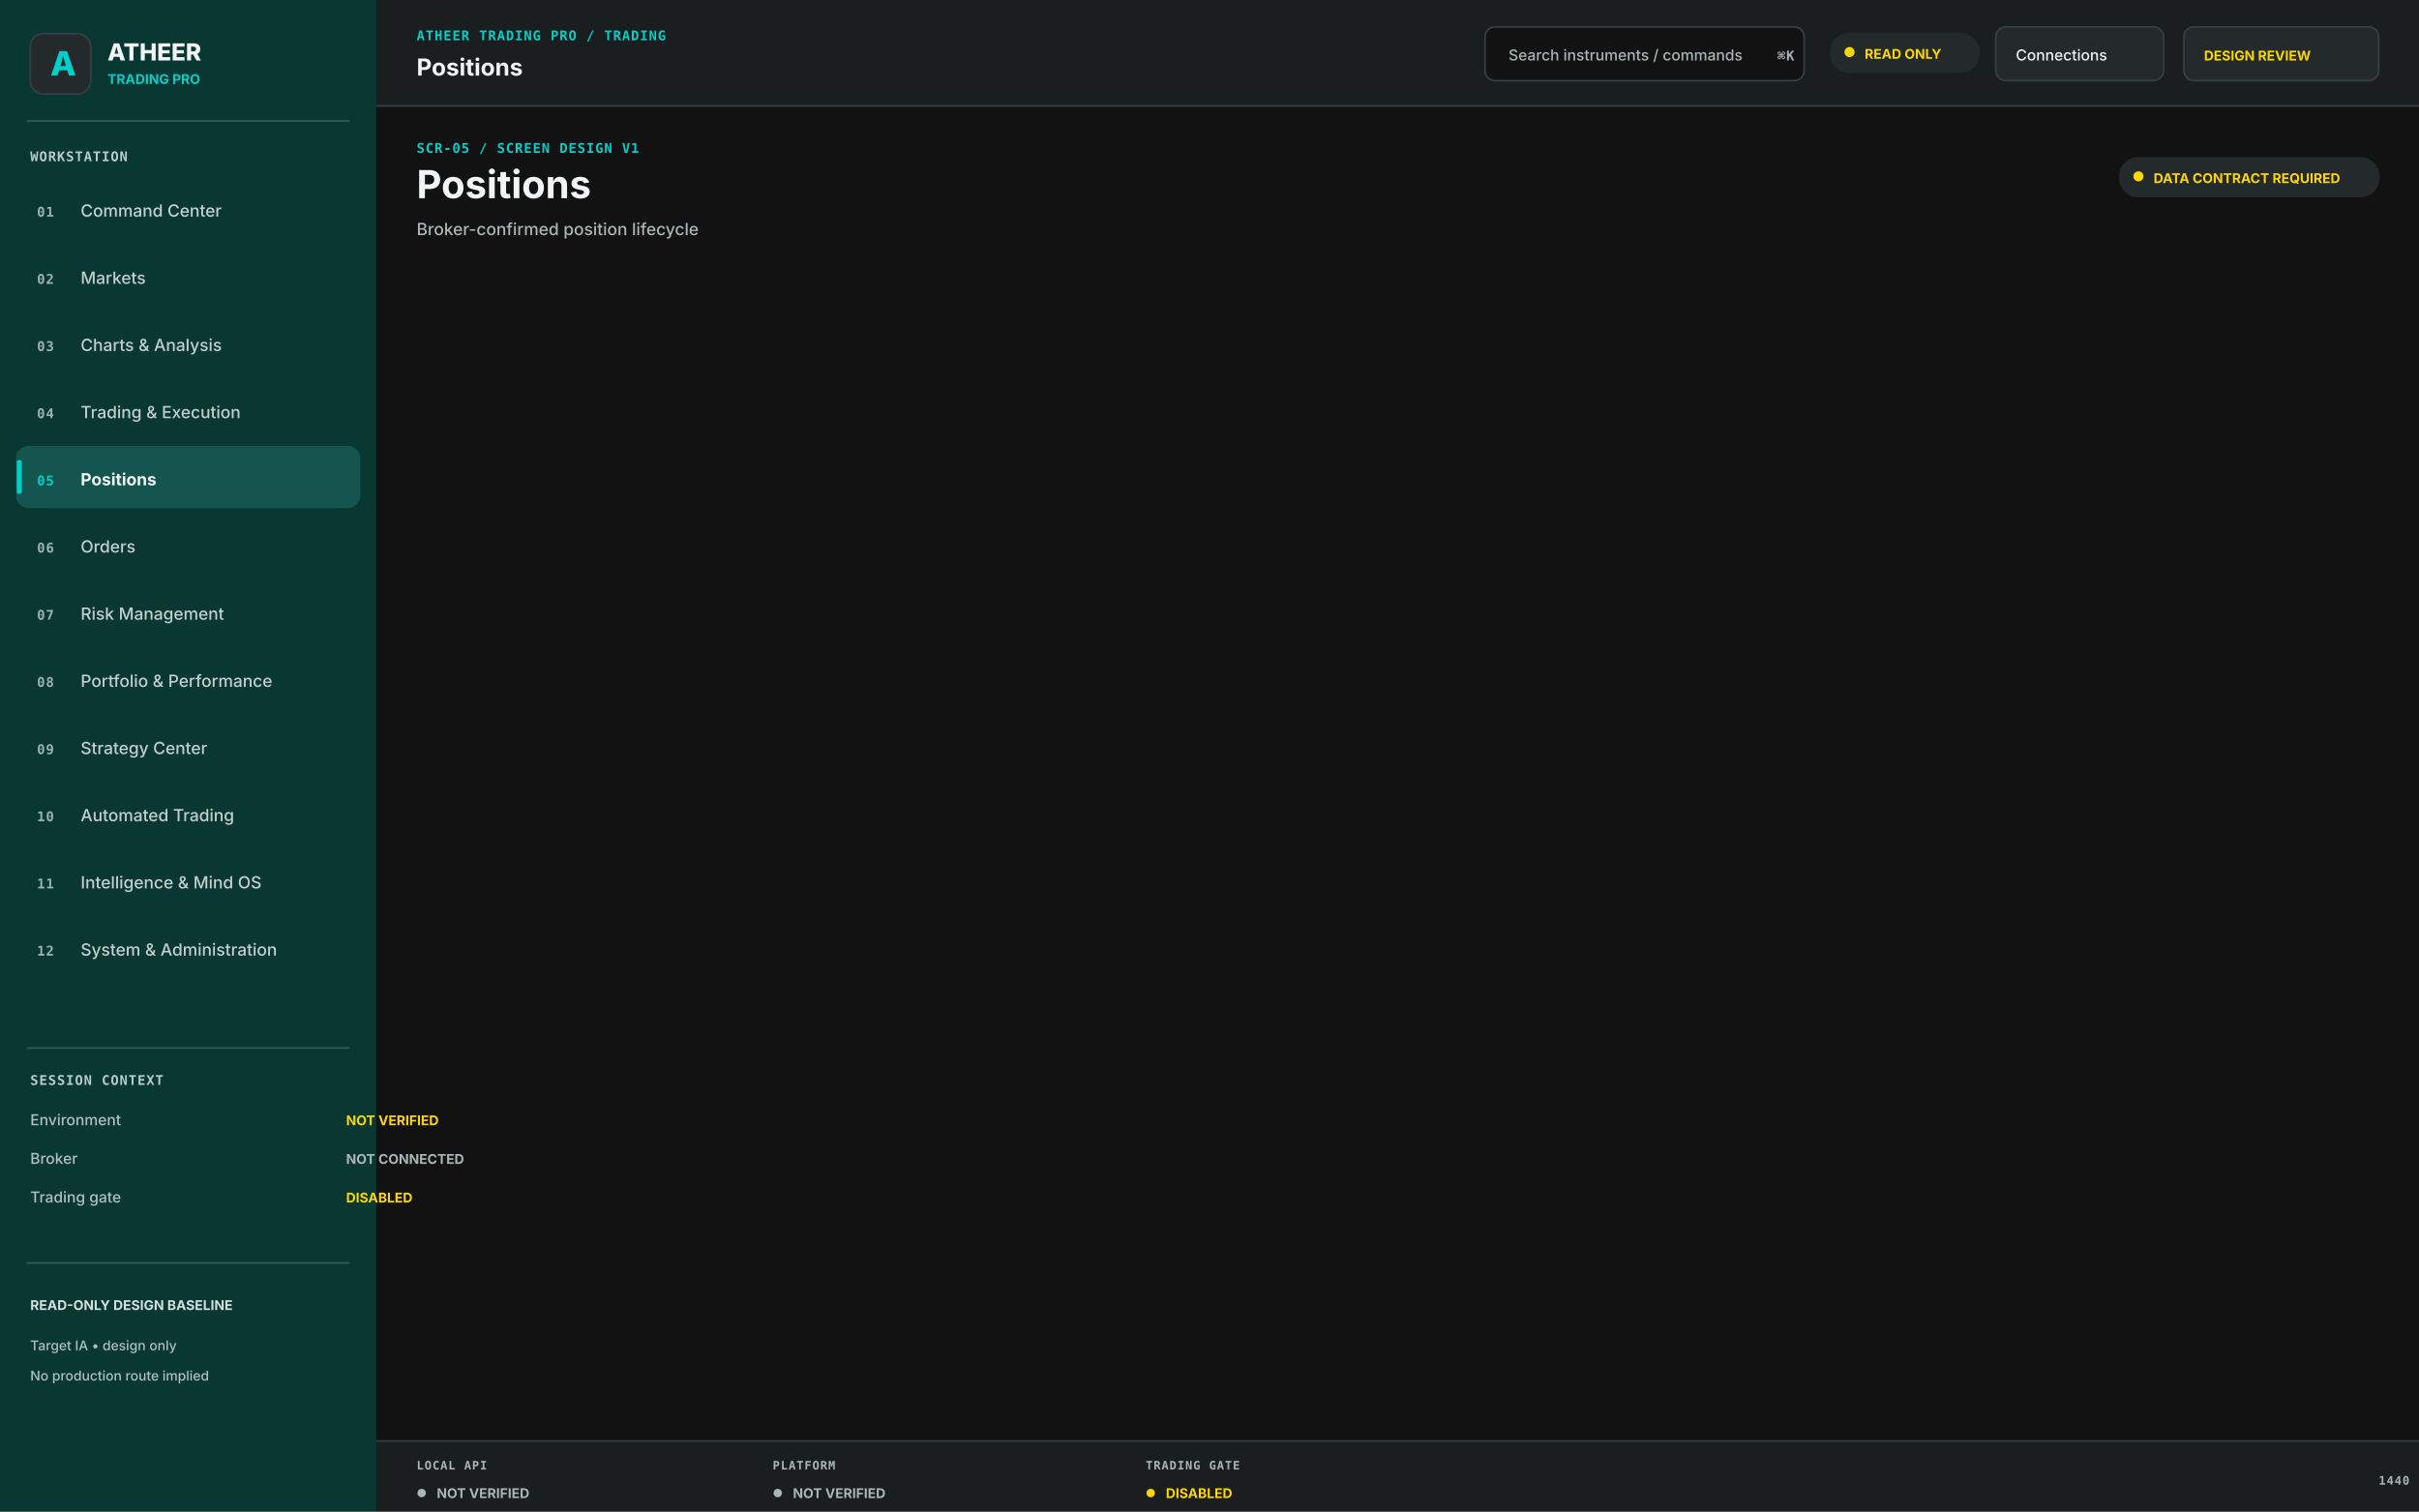
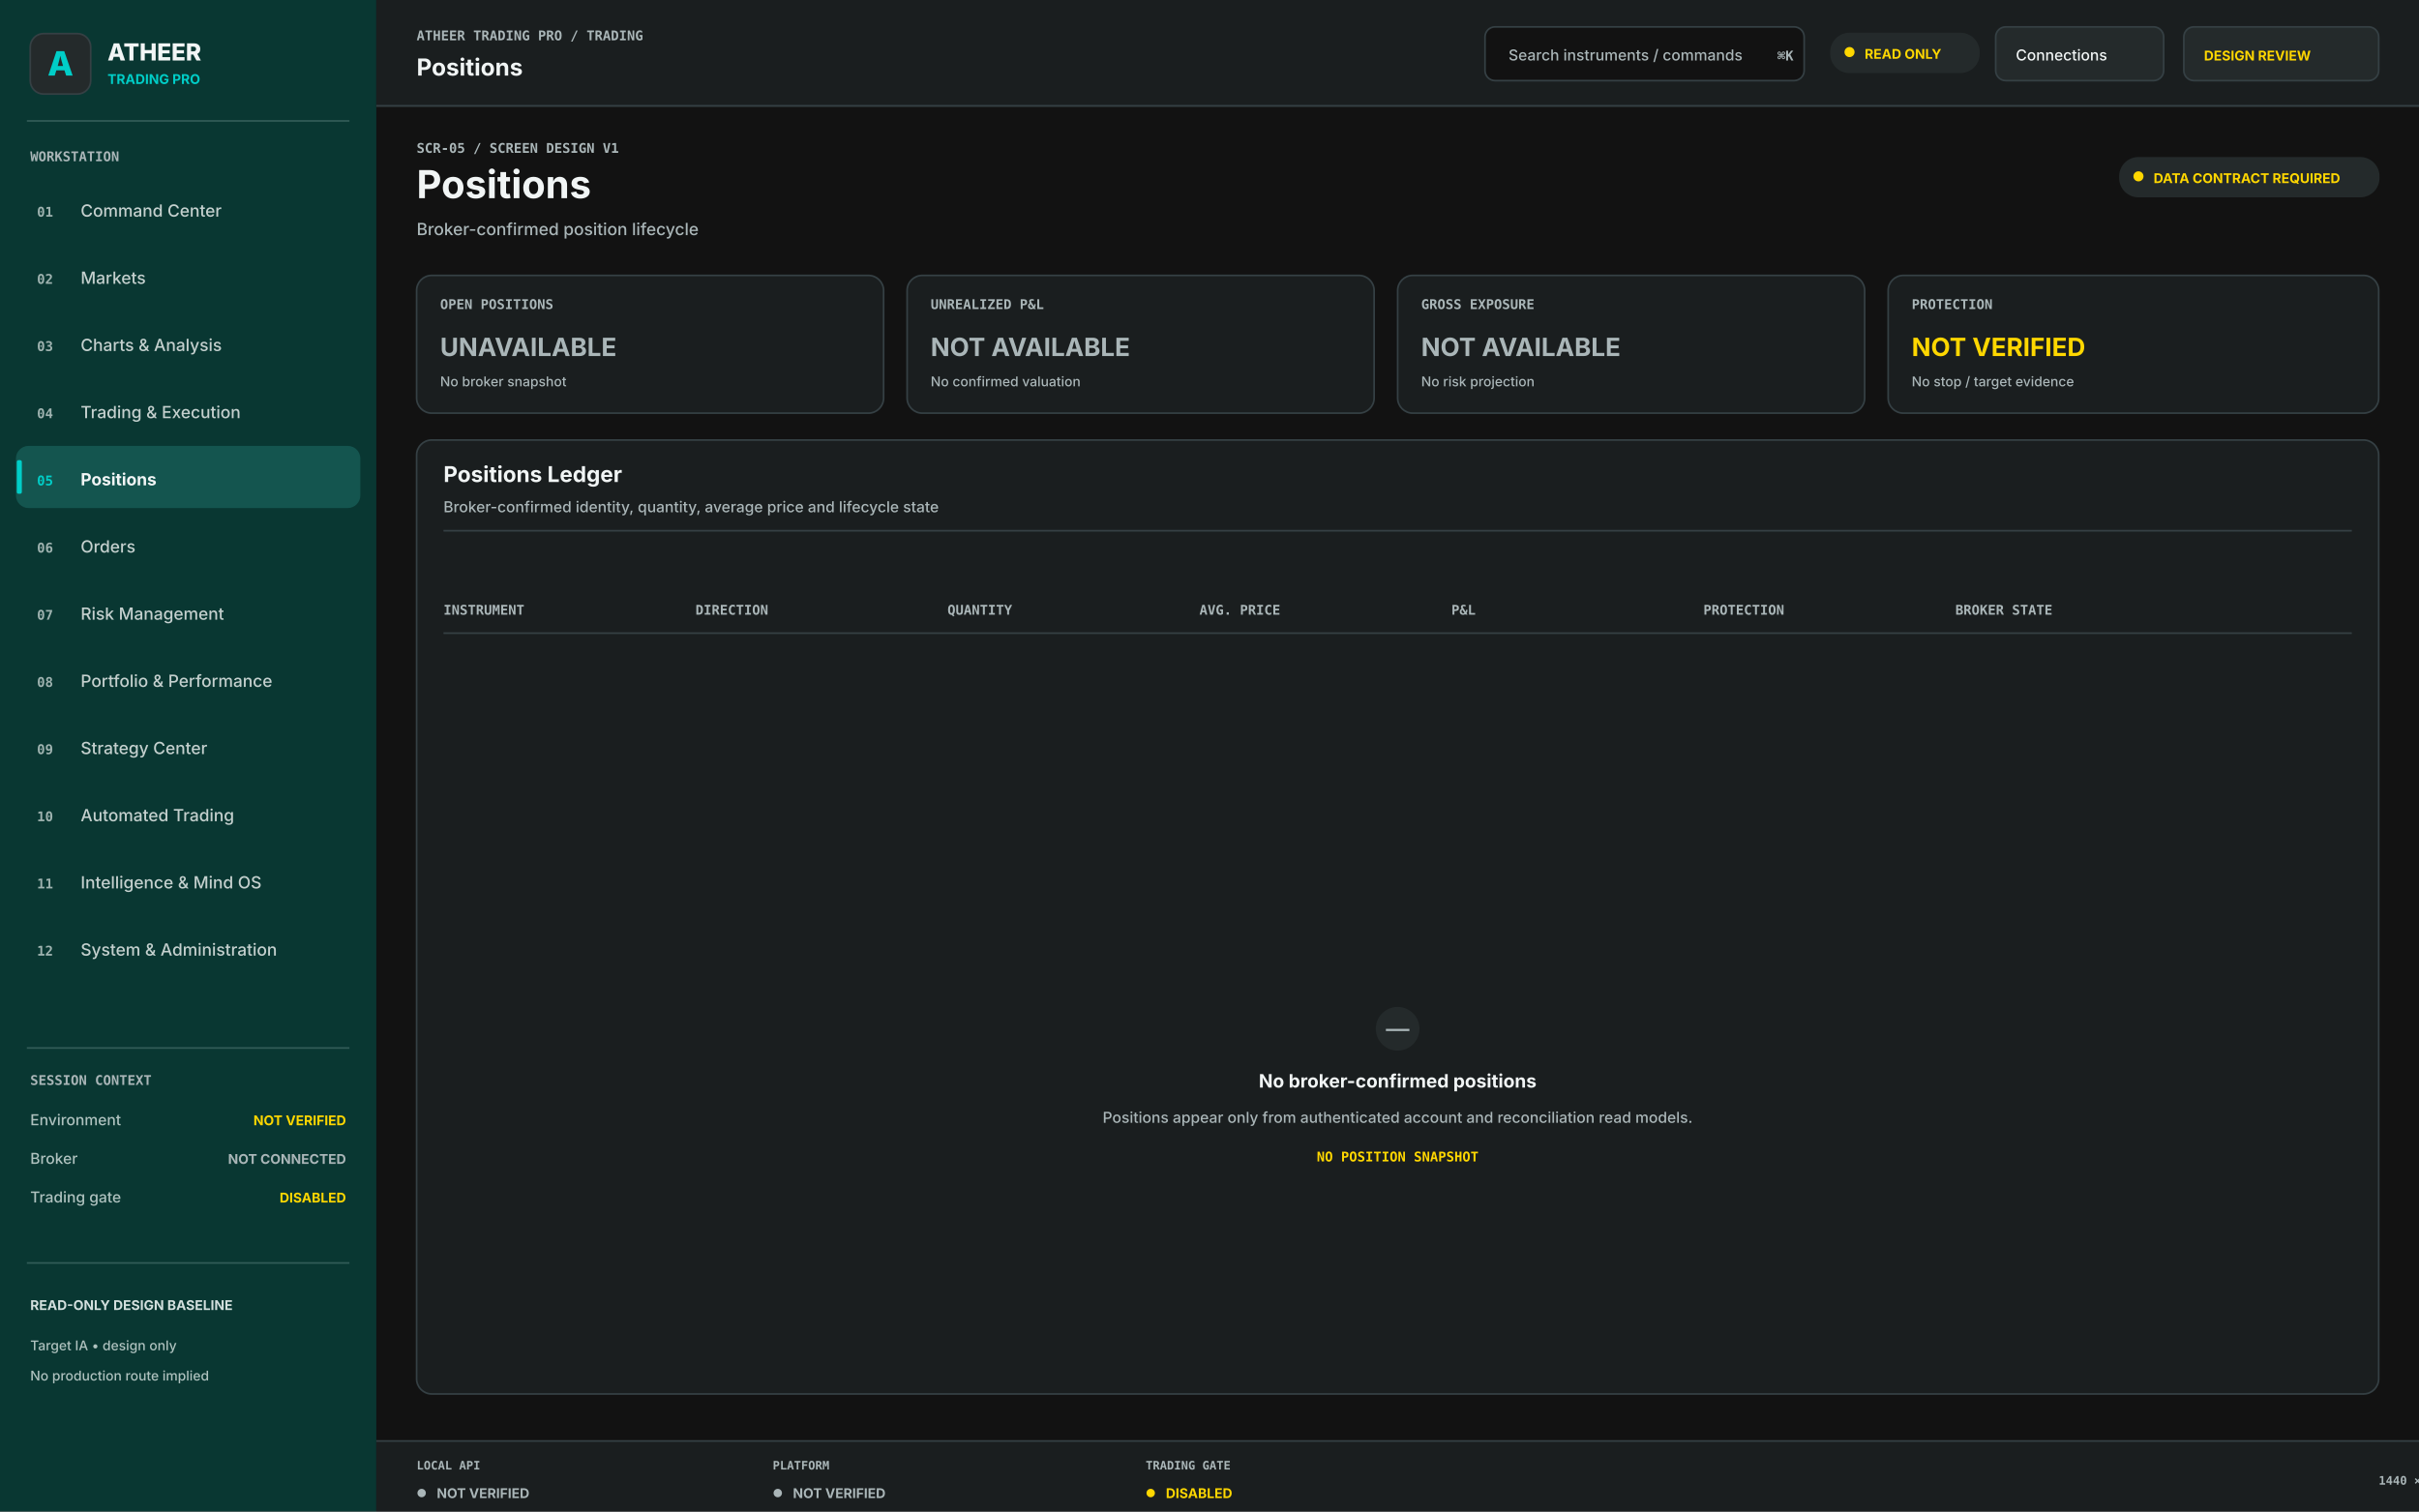
<svg xmlns="http://www.w3.org/2000/svg" width="2880" height="1800" viewBox="0 0 1440 900" role="img" aria-labelledby="design-title design-desc">
  <rect width="1440" height="900" fill="#121212" />
  <rect width="224" height="900" fill="#093732" />
-   <rect x="18" y="20" width="36" height="36" rx="8" fill="#242A2B" stroke="#354044" />
-   <text x="30" y="45" fill="#00CEC8" font-family="SF Pro Display, -apple-system, BlinkMacSystemFont, Helvetica Neue, sans-serif" font-size="20" font-weight="800">A</text>
-   <text x="64" y="36" fill="#F1F5F5" font-family="SF Pro Display, -apple-system, BlinkMacSystemFont, Helvetica Neue, sans-serif" font-size="14" font-weight="800">ATHEER</text>
-   <text x="64" y="50" fill="#00CEC8" font-family="SF Pro Display, -apple-system, BlinkMacSystemFont, Helvetica Neue, sans-serif" font-size="8" font-weight="700">TRADING PRO</text>
+   <rect x="18" y="20" width="36" height="36" rx="8" fill="#242A2B" stroke="#354044" stroke-width="1" />
+   <text x="36" y="45" text-anchor="middle" fill="#00CEC8" font-family="SF Pro Display, -apple-system, BlinkMacSystemFont, Helvetica Neue, sans-serif" font-size="20" font-weight="800">A</text>
+   <text x="64" y="36" text-anchor="start" fill="#F1F5F5" font-family="SF Pro Display, -apple-system, BlinkMacSystemFont, Helvetica Neue, sans-serif" font-size="14" font-weight="800">ATHEER</text>
+   <text x="64" y="50" text-anchor="start" fill="#00CEC8" font-family="SF Pro Display, -apple-system, BlinkMacSystemFont, Helvetica Neue, sans-serif" font-size="8" font-weight="700">TRADING PRO</text>
  <line x1="16" y1="72" x2="208" y2="72" stroke="#315B57" />
-   <text x="18" y="96" fill="#B8CCCA" font-family="SF Mono, Menlo, monospace" font-size="8" font-weight="650" letter-spacing=".5">WORKSTATION</text>
-   <text x="22" y="129" fill="#9FB3B0" font-family="SF Mono, Menlo, monospace" font-size="8" font-weight="650" letter-spacing=".5">01</text>
-   <text x="48" y="129" fill="#C4D0CE" font-family="SF Pro Display, -apple-system, BlinkMacSystemFont, Helvetica Neue, sans-serif" font-size="10" font-weight="450">Command Center</text>
-   <text x="22" y="169" fill="#9FB3B0" font-family="SF Mono, Menlo, monospace" font-size="8" font-weight="650" letter-spacing=".5">02</text>
-   <text x="48" y="169" fill="#C4D0CE" font-family="SF Pro Display, -apple-system, BlinkMacSystemFont, Helvetica Neue, sans-serif" font-size="10" font-weight="450">Markets</text>
-   <text x="22" y="209" fill="#9FB3B0" font-family="SF Mono, Menlo, monospace" font-size="8" font-weight="650" letter-spacing=".5">03</text>
-   <text x="48" y="209" fill="#C4D0CE" font-family="SF Pro Display, -apple-system, BlinkMacSystemFont, Helvetica Neue, sans-serif" font-size="10" font-weight="450">Charts &amp; Analysis</text>
-   <text x="22" y="249" fill="#9FB3B0" font-family="SF Mono, Menlo, monospace" font-size="8" font-weight="650" letter-spacing=".5">04</text>
-   <text x="48" y="249" fill="#C4D0CE" font-family="SF Pro Display, -apple-system, BlinkMacSystemFont, Helvetica Neue, sans-serif" font-size="10" font-weight="450">Trading &amp; Execution</text>
-   <rect x="10" y="266" width="204" height="36" rx="7" fill="#14554F" stroke="#14554F" />
+   <text x="18" y="96" text-anchor="start" fill="#AAB6B8" font-family="SF Mono, Menlo, monospace" font-size="8" font-weight="650">WORKSTATION</text>
+   <text x="22" y="129" text-anchor="start" fill="#9FB3B0" font-family="SF Mono, Menlo, monospace" font-size="8" font-weight="650">01</text>
+   <text x="48" y="129" text-anchor="start" fill="#C4D0CE" font-family="SF Pro Display, -apple-system, BlinkMacSystemFont, Helvetica Neue, sans-serif" font-size="10" font-weight="450">Command Center</text>
+   <text x="22" y="169" text-anchor="start" fill="#9FB3B0" font-family="SF Mono, Menlo, monospace" font-size="8" font-weight="650">02</text>
+   <text x="48" y="169" text-anchor="start" fill="#C4D0CE" font-family="SF Pro Display, -apple-system, BlinkMacSystemFont, Helvetica Neue, sans-serif" font-size="10" font-weight="450">Markets</text>
+   <text x="22" y="209" text-anchor="start" fill="#9FB3B0" font-family="SF Mono, Menlo, monospace" font-size="8" font-weight="650">03</text>
+   <text x="48" y="209" text-anchor="start" fill="#C4D0CE" font-family="SF Pro Display, -apple-system, BlinkMacSystemFont, Helvetica Neue, sans-serif" font-size="10" font-weight="450">Charts &amp; Analysis</text>
+   <text x="22" y="249" text-anchor="start" fill="#9FB3B0" font-family="SF Mono, Menlo, monospace" font-size="8" font-weight="650">04</text>
+   <text x="48" y="249" text-anchor="start" fill="#C4D0CE" font-family="SF Pro Display, -apple-system, BlinkMacSystemFont, Helvetica Neue, sans-serif" font-size="10" font-weight="450">Trading &amp; Execution</text>
+   <rect x="10" y="266" width="204" height="36" rx="7" fill="#14554F" stroke="#14554F" stroke-width="1" />
  <rect x="10" y="274" width="3" height="20" rx="1" fill="#00CEC8" />
-   <text x="22" y="289" fill="#00CEC8" font-family="SF Mono, Menlo, monospace" font-size="8" font-weight="650" letter-spacing=".5">05</text>
-   <text x="48" y="289" fill="#F1F5F5" font-family="SF Pro Display, -apple-system, BlinkMacSystemFont, Helvetica Neue, sans-serif" font-size="10" font-weight="650">Positions</text>
-   <text x="22" y="329" fill="#9FB3B0" font-family="SF Mono, Menlo, monospace" font-size="8" font-weight="650" letter-spacing=".5">06</text>
-   <text x="48" y="329" fill="#C4D0CE" font-family="SF Pro Display, -apple-system, BlinkMacSystemFont, Helvetica Neue, sans-serif" font-size="10" font-weight="450">Orders</text>
-   <text x="22" y="369" fill="#9FB3B0" font-family="SF Mono, Menlo, monospace" font-size="8" font-weight="650" letter-spacing=".5">07</text>
-   <text x="48" y="369" fill="#C4D0CE" font-family="SF Pro Display, -apple-system, BlinkMacSystemFont, Helvetica Neue, sans-serif" font-size="10" font-weight="450">Risk Management</text>
-   <text x="22" y="409" fill="#9FB3B0" font-family="SF Mono, Menlo, monospace" font-size="8" font-weight="650" letter-spacing=".5">08</text>
-   <text x="48" y="409" fill="#C4D0CE" font-family="SF Pro Display, -apple-system, BlinkMacSystemFont, Helvetica Neue, sans-serif" font-size="10" font-weight="450">Portfolio &amp; Performance</text>
-   <text x="22" y="449" fill="#9FB3B0" font-family="SF Mono, Menlo, monospace" font-size="8" font-weight="650" letter-spacing=".5">09</text>
-   <text x="48" y="449" fill="#C4D0CE" font-family="SF Pro Display, -apple-system, BlinkMacSystemFont, Helvetica Neue, sans-serif" font-size="10" font-weight="450">Strategy Center</text>
-   <text x="22" y="489" fill="#9FB3B0" font-family="SF Mono, Menlo, monospace" font-size="8" font-weight="650" letter-spacing=".5">10</text>
-   <text x="48" y="489" fill="#C4D0CE" font-family="SF Pro Display, -apple-system, BlinkMacSystemFont, Helvetica Neue, sans-serif" font-size="10" font-weight="450">Automated Trading</text>
-   <text x="22" y="529" fill="#9FB3B0" font-family="SF Mono, Menlo, monospace" font-size="8" font-weight="650" letter-spacing=".5">11</text>
-   <text x="48" y="529" fill="#C4D0CE" font-family="SF Pro Display, -apple-system, BlinkMacSystemFont, Helvetica Neue, sans-serif" font-size="10" font-weight="450">Intelligence &amp; Mind OS</text>
-   <text x="22" y="569" fill="#9FB3B0" font-family="SF Mono, Menlo, monospace" font-size="8" font-weight="650" letter-spacing=".5">12</text>
-   <text x="48" y="569" fill="#C4D0CE" font-family="SF Pro Display, -apple-system, BlinkMacSystemFont, Helvetica Neue, sans-serif" font-size="10" font-weight="450">System &amp; Administration</text>
+   <text x="22" y="289" text-anchor="start" fill="#00CEC8" font-family="SF Mono, Menlo, monospace" font-size="8" font-weight="650">05</text>
+   <text x="48" y="289" text-anchor="start" fill="#F1F5F5" font-family="SF Pro Display, -apple-system, BlinkMacSystemFont, Helvetica Neue, sans-serif" font-size="10" font-weight="650">Positions</text>
+   <text x="22" y="329" text-anchor="start" fill="#9FB3B0" font-family="SF Mono, Menlo, monospace" font-size="8" font-weight="650">06</text>
+   <text x="48" y="329" text-anchor="start" fill="#C4D0CE" font-family="SF Pro Display, -apple-system, BlinkMacSystemFont, Helvetica Neue, sans-serif" font-size="10" font-weight="450">Orders</text>
+   <text x="22" y="369" text-anchor="start" fill="#9FB3B0" font-family="SF Mono, Menlo, monospace" font-size="8" font-weight="650">07</text>
+   <text x="48" y="369" text-anchor="start" fill="#C4D0CE" font-family="SF Pro Display, -apple-system, BlinkMacSystemFont, Helvetica Neue, sans-serif" font-size="10" font-weight="450">Risk Management</text>
+   <text x="22" y="409" text-anchor="start" fill="#9FB3B0" font-family="SF Mono, Menlo, monospace" font-size="8" font-weight="650">08</text>
+   <text x="48" y="409" text-anchor="start" fill="#C4D0CE" font-family="SF Pro Display, -apple-system, BlinkMacSystemFont, Helvetica Neue, sans-serif" font-size="10" font-weight="450">Portfolio &amp; Performance</text>
+   <text x="22" y="449" text-anchor="start" fill="#9FB3B0" font-family="SF Mono, Menlo, monospace" font-size="8" font-weight="650">09</text>
+   <text x="48" y="449" text-anchor="start" fill="#C4D0CE" font-family="SF Pro Display, -apple-system, BlinkMacSystemFont, Helvetica Neue, sans-serif" font-size="10" font-weight="450">Strategy Center</text>
+   <text x="22" y="489" text-anchor="start" fill="#9FB3B0" font-family="SF Mono, Menlo, monospace" font-size="8" font-weight="650">10</text>
+   <text x="48" y="489" text-anchor="start" fill="#C4D0CE" font-family="SF Pro Display, -apple-system, BlinkMacSystemFont, Helvetica Neue, sans-serif" font-size="10" font-weight="450">Automated Trading</text>
+   <text x="22" y="529" text-anchor="start" fill="#9FB3B0" font-family="SF Mono, Menlo, monospace" font-size="8" font-weight="650">11</text>
+   <text x="48" y="529" text-anchor="start" fill="#C4D0CE" font-family="SF Pro Display, -apple-system, BlinkMacSystemFont, Helvetica Neue, sans-serif" font-size="10" font-weight="450">Intelligence &amp; Mind OS</text>
+   <text x="22" y="569" text-anchor="start" fill="#9FB3B0" font-family="SF Mono, Menlo, monospace" font-size="8" font-weight="650">12</text>
+   <text x="48" y="569" text-anchor="start" fill="#C4D0CE" font-family="SF Pro Display, -apple-system, BlinkMacSystemFont, Helvetica Neue, sans-serif" font-size="10" font-weight="450">System &amp; Administration</text>
  <line x1="16" y1="624" x2="208" y2="624" stroke="#315B57" />
-   <text x="18" y="646" fill="#B8CCCA" font-family="SF Mono, Menlo, monospace" font-size="8" font-weight="650" letter-spacing=".5">SESSION CONTEXT</text>
-   <text x="18" y="670" fill="#AFC2BF" font-family="SF Pro Display, -apple-system, BlinkMacSystemFont, Helvetica Neue, sans-serif" font-size="9" font-weight="500">Environment</text>
-   <text x="206" y="670" fill="#FFD700" font-family="SF Pro Display, -apple-system, BlinkMacSystemFont, Helvetica Neue, sans-serif" font-size="8" font-weight="650">NOT VERIFIED</text>
-   <text x="18" y="693" fill="#AFC2BF" font-family="SF Pro Display, -apple-system, BlinkMacSystemFont, Helvetica Neue, sans-serif" font-size="9" font-weight="500">Broker</text>
-   <text x="206" y="693" fill="#AAB6B8" font-family="SF Pro Display, -apple-system, BlinkMacSystemFont, Helvetica Neue, sans-serif" font-size="8" font-weight="650">NOT CONNECTED</text>
-   <text x="18" y="716" fill="#AFC2BF" font-family="SF Pro Display, -apple-system, BlinkMacSystemFont, Helvetica Neue, sans-serif" font-size="9" font-weight="500">Trading gate</text>
-   <text x="206" y="716" fill="#FFD700" font-family="SF Pro Display, -apple-system, BlinkMacSystemFont, Helvetica Neue, sans-serif" font-size="8" font-weight="650">DISABLED</text>
+   <text x="18" y="646" text-anchor="start" fill="#AAB6B8" font-family="SF Mono, Menlo, monospace" font-size="8" font-weight="650">SESSION CONTEXT</text>
+   <text x="18" y="670" text-anchor="start" fill="#AFC2BF" font-family="SF Pro Display, -apple-system, BlinkMacSystemFont, Helvetica Neue, sans-serif" font-size="9" font-weight="500">Environment</text>
+   <text x="206" y="670" text-anchor="end" fill="#FFD700" font-family="SF Pro Display, -apple-system, BlinkMacSystemFont, Helvetica Neue, sans-serif" font-size="8" font-weight="650">NOT VERIFIED</text>
+   <text x="18" y="693" text-anchor="start" fill="#AFC2BF" font-family="SF Pro Display, -apple-system, BlinkMacSystemFont, Helvetica Neue, sans-serif" font-size="9" font-weight="500">Broker</text>
+   <text x="206" y="693" text-anchor="end" fill="#AAB6B8" font-family="SF Pro Display, -apple-system, BlinkMacSystemFont, Helvetica Neue, sans-serif" font-size="8" font-weight="650">NOT CONNECTED</text>
+   <text x="18" y="716" text-anchor="start" fill="#AFC2BF" font-family="SF Pro Display, -apple-system, BlinkMacSystemFont, Helvetica Neue, sans-serif" font-size="9" font-weight="500">Trading gate</text>
+   <text x="206" y="716" text-anchor="end" fill="#FFD700" font-family="SF Pro Display, -apple-system, BlinkMacSystemFont, Helvetica Neue, sans-serif" font-size="8" font-weight="650">DISABLED</text>
  <line x1="16" y1="752" x2="208" y2="752" stroke="#315B57" />
-   <text x="18" y="780" fill="#D3E0DE" font-family="SF Pro Display, -apple-system, BlinkMacSystemFont, Helvetica Neue, sans-serif" font-size="8" font-weight="650">READ-ONLY DESIGN BASELINE</text>
-   <text x="18" y="804" fill="#AFC2BF" font-family="SF Pro Display, -apple-system, BlinkMacSystemFont, Helvetica Neue, sans-serif" font-size="8" font-weight="500">Target IA • design only</text>
-   <text x="18" y="822" fill="#AFC2BF" font-family="SF Pro Display, -apple-system, BlinkMacSystemFont, Helvetica Neue, sans-serif" font-size="8" font-weight="500">No production route implied</text>
+   <text x="18" y="780" text-anchor="start" fill="#D3E0DE" font-family="SF Pro Display, -apple-system, BlinkMacSystemFont, Helvetica Neue, sans-serif" font-size="8" font-weight="650">READ-ONLY DESIGN BASELINE</text>
+   <text x="18" y="804" text-anchor="start" fill="#AFC2BF" font-family="SF Pro Display, -apple-system, BlinkMacSystemFont, Helvetica Neue, sans-serif" font-size="8" font-weight="500">Target IA • design only</text>
+   <text x="18" y="822" text-anchor="start" fill="#AFC2BF" font-family="SF Pro Display, -apple-system, BlinkMacSystemFont, Helvetica Neue, sans-serif" font-size="8" font-weight="500">No production route implied</text>
  <rect x="224" width="1216" height="64" fill="#1A1E1F" />
  <line x1="224" y1="63" x2="1440" y2="63" stroke="#354044" />
-   <text x="248" y="24" fill="#00CEC8" font-family="SF Mono, Menlo, monospace" font-size="8" font-weight="650" letter-spacing=".5">ATHEER TRADING PRO  /  TRADING</text>
-   <text x="248" y="45" fill="#F1F5F5" font-family="SF Pro Display, -apple-system, BlinkMacSystemFont, Helvetica Neue, sans-serif" font-size="14" font-weight="650">Positions</text>
-   <rect x="884" y="16" width="190" height="32" rx="6" fill="#121212" stroke="#354044" />
-   <text x="898" y="36" fill="#AAB6B8" font-family="SF Pro Display, -apple-system, BlinkMacSystemFont, Helvetica Neue, sans-serif" font-size="9" font-weight="500">Search instruments / commands</text>
-   <text x="1058" y="36" fill="#AAB6B8" font-family="SF Mono, Menlo, monospace" font-size="8" font-weight="650" letter-spacing=".5">⌘K</text>
-   <rect x="1090" y="20" width="88" height="23" rx="11" fill="#242A2B" stroke="#242A2B" />
+   <text x="248" y="24" text-anchor="start" fill="#AAB6B8" font-family="SF Mono, Menlo, monospace" font-size="8" font-weight="650">ATHEER TRADING PRO  /  TRADING</text>
+   <text x="248" y="45" text-anchor="start" fill="#F1F5F5" font-family="SF Pro Display, -apple-system, BlinkMacSystemFont, Helvetica Neue, sans-serif" font-size="14" font-weight="650">Positions</text>
+   <rect x="884" y="16" width="190" height="32" rx="6" fill="#121212" stroke="#354044" stroke-width="1" />
+   <text x="898" y="36" text-anchor="start" fill="#AAB6B8" font-family="SF Pro Display, -apple-system, BlinkMacSystemFont, Helvetica Neue, sans-serif" font-size="9" font-weight="500">Search instruments / commands</text>
+   <text x="1058" y="36" text-anchor="start" fill="#AAB6B8" font-family="SF Mono, Menlo, monospace" font-size="8" font-weight="650">⌘K</text>
+   <rect x="1090" y="20" width="88" height="23" rx="11" fill="#242A2B" stroke="#242A2B" stroke-width="1" />
  <circle cx="1101" cy="31" r="3" fill="#FFD700" />
-   <text x="1110" y="35" fill="#FFD700" font-family="SF Pro Display, -apple-system, BlinkMacSystemFont, Helvetica Neue, sans-serif" font-size="8" font-weight="700">READ ONLY</text>
-   <rect x="1188" y="16" width="100" height="32" rx="6" fill="#242A2B" stroke="#354044" />
-   <text x="1200" y="36" fill="#F1F5F5" font-family="SF Pro Display, -apple-system, BlinkMacSystemFont, Helvetica Neue, sans-serif" font-size="9" font-weight="500">Connections</text>
-   <rect x="1300" y="16" width="116" height="32" rx="6" fill="#242A2B" stroke="#354044" />
-   <text x="1312" y="36" fill="#FFD700" font-family="SF Pro Display, -apple-system, BlinkMacSystemFont, Helvetica Neue, sans-serif" font-size="8" font-weight="700">DESIGN REVIEW</text>
-   <text x="248" y="91" fill="#00CEC8" font-family="SF Mono, Menlo, monospace" font-size="8" font-weight="650" letter-spacing=".5">SCR-05  /  SCREEN DESIGN V1</text>
-   <text x="248" y="118" fill="#F1F5F5" font-family="SF Pro Display, -apple-system, BlinkMacSystemFont, Helvetica Neue, sans-serif" font-size="23" font-weight="750">Positions</text>
-   <text x="248" y="140" fill="#AAB6B8" font-family="SF Pro Display, -apple-system, BlinkMacSystemFont, Helvetica Neue, sans-serif" font-size="10" font-weight="450">Broker-confirmed position lifecycle</text>
-   <rect x="1262" y="94" width="154" height="23" rx="11" fill="#242A2B" stroke="#242A2B" />
+   <text x="1110" y="35" text-anchor="start" fill="#FFD700" font-family="SF Pro Display, -apple-system, BlinkMacSystemFont, Helvetica Neue, sans-serif" font-size="8" font-weight="700">READ ONLY</text>
+   <rect x="1188" y="16" width="100" height="32" rx="6" fill="#242A2B" stroke="#354044" stroke-width="1" />
+   <text x="1200" y="36" text-anchor="start" fill="#F1F5F5" font-family="SF Pro Display, -apple-system, BlinkMacSystemFont, Helvetica Neue, sans-serif" font-size="9" font-weight="500">Connections</text>
+   <rect x="1300" y="16" width="116" height="32" rx="6" fill="#242A2B" stroke="#354044" stroke-width="1" />
+   <text x="1312" y="36" text-anchor="start" fill="#FFD700" font-family="SF Pro Display, -apple-system, BlinkMacSystemFont, Helvetica Neue, sans-serif" font-size="8" font-weight="700">DESIGN REVIEW</text>
+   <text x="248" y="91" text-anchor="start" fill="#AAB6B8" font-family="SF Mono, Menlo, monospace" font-size="8" font-weight="650">SCR-05  /  SCREEN DESIGN V1</text>
+   <text x="248" y="118" text-anchor="start" fill="#F1F5F5" font-family="SF Pro Display, -apple-system, BlinkMacSystemFont, Helvetica Neue, sans-serif" font-size="23" font-weight="750">Positions</text>
+   <text x="248" y="140" text-anchor="start" fill="#AAB6B8" font-family="SF Pro Display, -apple-system, BlinkMacSystemFont, Helvetica Neue, sans-serif" font-size="10" font-weight="500">Broker-confirmed position lifecycle</text>
+   <rect x="1262" y="94" width="154" height="23" rx="11" fill="#242A2B" stroke="#242A2B" stroke-width="1" />
  <circle cx="1273" cy="105" r="3" fill="#FFD700" />
-   <text x="1282" y="109" fill="#FFD700" font-family="SF Pro Display, -apple-system, BlinkMacSystemFont, Helvetica Neue, sans-serif" font-size="8" font-weight="700">DATA CONTRACT REQUIRED</text>
+   <text x="1282" y="109" text-anchor="start" fill="#FFD700" font-family="SF Pro Display, -apple-system, BlinkMacSystemFont, Helvetica Neue, sans-serif" font-size="8" font-weight="700">DATA CONTRACT REQUIRED</text>
  <rect x="224" y="858" width="1216" height="42" fill="#1A1E1F" />
  <line x1="224" y1="858" x2="1440" y2="858" stroke="#354044" />
-   <text x="248" y="875" fill="#AAB6B8" font-family="SF Mono, Menlo, monospace" font-size="7" font-weight="650" letter-spacing=".5">LOCAL API</text>
+   <text x="248" y="875" text-anchor="start" fill="#AAB6B8" font-family="SF Mono, Menlo, monospace" font-size="7" font-weight="650">LOCAL API</text>
  <circle cx="251" cy="889" r="2.5" fill="#AAB6B8" />
-   <text x="260" y="892" fill="#AAB6B8" font-family="SF Pro Display, -apple-system, BlinkMacSystemFont, Helvetica Neue, sans-serif" font-size="8" font-weight="650">NOT VERIFIED</text>
-   <text x="460" y="875" fill="#AAB6B8" font-family="SF Mono, Menlo, monospace" font-size="7" font-weight="650" letter-spacing=".5">PLATFORM</text>
+   <text x="260" y="892" text-anchor="start" fill="#AAB6B8" font-family="SF Pro Display, -apple-system, BlinkMacSystemFont, Helvetica Neue, sans-serif" font-size="8" font-weight="650">NOT VERIFIED</text>
+   <text x="460" y="875" text-anchor="start" fill="#AAB6B8" font-family="SF Mono, Menlo, monospace" font-size="7" font-weight="650">PLATFORM</text>
  <circle cx="463" cy="889" r="2.5" fill="#AAB6B8" />
-   <text x="472" y="892" fill="#AAB6B8" font-family="SF Pro Display, -apple-system, BlinkMacSystemFont, Helvetica Neue, sans-serif" font-size="8" font-weight="650">NOT VERIFIED</text>
-   <text x="682" y="875" fill="#AAB6B8" font-family="SF Mono, Menlo, monospace" font-size="7" font-weight="650" letter-spacing=".5">TRADING GATE</text>
+   <text x="472" y="892" text-anchor="start" fill="#AAB6B8" font-family="SF Pro Display, -apple-system, BlinkMacSystemFont, Helvetica Neue, sans-serif" font-size="8" font-weight="650">NOT VERIFIED</text>
+   <text x="682" y="875" text-anchor="start" fill="#AAB6B8" font-family="SF Mono, Menlo, monospace" font-size="7" font-weight="650">TRADING GATE</text>
  <circle cx="685" cy="889" r="2.5" fill="#FFD700" />
-   <text x="694" y="892" fill="#FFD700" font-family="SF Pro Display, -apple-system, BlinkMacSystemFont, Helvetica Neue, sans-serif" font-size="8" font-weight="650">DISABLED</text>
-   <text x="1416" y="884" fill="#AAB6B8" font-family="SF Mono, Menlo, monospace" font-size="7" font-weight="650" letter-spacing=".5">1440 × 900 PT  /  2× EXPORT</text>undefined</svg>
+   <text x="694" y="892" text-anchor="start" fill="#FFD700" font-family="SF Pro Display, -apple-system, BlinkMacSystemFont, Helvetica Neue, sans-serif" font-size="8" font-weight="650">DISABLED</text>
+   <text x="1416" y="884" text-anchor="start" fill="#AAB6B8" font-family="SF Mono, Menlo, monospace" font-size="7" font-weight="650">1440 × 900 PT / 2× EXPORT</text>
+   <rect x="248" y="164" width="278" height="82" rx="9" fill="#1A1E1F" stroke="#354044" stroke-width="1" />
+   <text x="262" y="184" text-anchor="start" fill="#AAB6B8" font-family="SF Mono, Menlo, monospace" font-size="8" font-weight="650">OPEN POSITIONS</text>
+   <text x="262" y="212" text-anchor="start" fill="#AAB6B8" font-family="SF Pro Display, -apple-system, BlinkMacSystemFont, Helvetica Neue, sans-serif" font-size="15" font-weight="650">UNAVAILABLE</text>
+   <text x="262" y="230" text-anchor="start" fill="#AAB6B8" font-family="SF Pro Display, -apple-system, BlinkMacSystemFont, Helvetica Neue, sans-serif" font-size="8" font-weight="500">No broker snapshot</text>
+   <rect x="540" y="164" width="278" height="82" rx="9" fill="#1A1E1F" stroke="#354044" stroke-width="1" />
+   <text x="554" y="184" text-anchor="start" fill="#AAB6B8" font-family="SF Mono, Menlo, monospace" font-size="8" font-weight="650">UNREALIZED P&amp;L</text>
+   <text x="554" y="212" text-anchor="start" fill="#AAB6B8" font-family="SF Pro Display, -apple-system, BlinkMacSystemFont, Helvetica Neue, sans-serif" font-size="15" font-weight="650">NOT AVAILABLE</text>
+   <text x="554" y="230" text-anchor="start" fill="#AAB6B8" font-family="SF Pro Display, -apple-system, BlinkMacSystemFont, Helvetica Neue, sans-serif" font-size="8" font-weight="500">No confirmed valuation</text>
+   <rect x="832" y="164" width="278" height="82" rx="9" fill="#1A1E1F" stroke="#354044" stroke-width="1" />
+   <text x="846" y="184" text-anchor="start" fill="#AAB6B8" font-family="SF Mono, Menlo, monospace" font-size="8" font-weight="650">GROSS EXPOSURE</text>
+   <text x="846" y="212" text-anchor="start" fill="#AAB6B8" font-family="SF Pro Display, -apple-system, BlinkMacSystemFont, Helvetica Neue, sans-serif" font-size="15" font-weight="650">NOT AVAILABLE</text>
+   <text x="846" y="230" text-anchor="start" fill="#AAB6B8" font-family="SF Pro Display, -apple-system, BlinkMacSystemFont, Helvetica Neue, sans-serif" font-size="8" font-weight="500">No risk projection</text>
+   <rect x="1124" y="164" width="292" height="82" rx="9" fill="#1A1E1F" stroke="#354044" stroke-width="1" />
+   <text x="1138" y="184" text-anchor="start" fill="#AAB6B8" font-family="SF Mono, Menlo, monospace" font-size="8" font-weight="650">PROTECTION</text>
+   <text x="1138" y="212" text-anchor="start" fill="#FFD700" font-family="SF Pro Display, -apple-system, BlinkMacSystemFont, Helvetica Neue, sans-serif" font-size="15" font-weight="650">NOT VERIFIED</text>
+   <text x="1138" y="230" text-anchor="start" fill="#AAB6B8" font-family="SF Pro Display, -apple-system, BlinkMacSystemFont, Helvetica Neue, sans-serif" font-size="8" font-weight="500">No stop / target evidence</text>
+   <rect x="248" y="262" width="1168" height="568" rx="9" fill="#1A1E1F" stroke="#354044" stroke-width="1" />
+   <text x="264" y="287" text-anchor="start" fill="#F1F5F5" font-family="SF Pro Display, -apple-system, BlinkMacSystemFont, Helvetica Neue, sans-serif" font-size="13" font-weight="650">Positions Ledger</text>
+   <text x="264" y="305" text-anchor="start" fill="#AAB6B8" font-family="SF Pro Display, -apple-system, BlinkMacSystemFont, Helvetica Neue, sans-serif" font-size="9" font-weight="500">Broker-confirmed identity, quantity, average price and lifecycle state</text>
+   <line x1="264" y1="316" x2="1400" y2="316" stroke="#354044" />
+   <text x="264" y="366" text-anchor="start" fill="#AAB6B8" font-family="SF Mono, Menlo, monospace" font-size="8" font-weight="650">INSTRUMENT</text>
+   <text x="414" y="366" text-anchor="start" fill="#AAB6B8" font-family="SF Mono, Menlo, monospace" font-size="8" font-weight="650">DIRECTION</text>
+   <text x="564" y="366" text-anchor="start" fill="#AAB6B8" font-family="SF Mono, Menlo, monospace" font-size="8" font-weight="650">QUANTITY</text>
+   <text x="714" y="366" text-anchor="start" fill="#AAB6B8" font-family="SF Mono, Menlo, monospace" font-size="8" font-weight="650">AVG. PRICE</text>
+   <text x="864" y="366" text-anchor="start" fill="#AAB6B8" font-family="SF Mono, Menlo, monospace" font-size="8" font-weight="650">P&amp;L</text>
+   <text x="1014" y="366" text-anchor="start" fill="#AAB6B8" font-family="SF Mono, Menlo, monospace" font-size="8" font-weight="650">PROTECTION</text>
+   <text x="1164" y="366" text-anchor="start" fill="#AAB6B8" font-family="SF Mono, Menlo, monospace" font-size="8" font-weight="650">BROKER STATE</text>
+   <line x1="264" y1="377" x2="1400" y2="377" stroke="#354044" />
+   <circle cx="832" cy="612.56" r="13" fill="#242A2B" />
+   <text x="832" y="617.56" text-anchor="middle" fill="#AAB6B8" font-family="SF Pro Display, -apple-system, BlinkMacSystemFont, Helvetica Neue, sans-serif" font-size="14" font-weight="500">—</text>
+   <text x="832" y="647.56" text-anchor="middle" fill="#F1F5F5" font-family="SF Pro Display, -apple-system, BlinkMacSystemFont, Helvetica Neue, sans-serif" font-size="11" font-weight="650">No broker-confirmed positions</text>
+   <text x="832" y="668.56" text-anchor="middle" fill="#AAB6B8" font-family="SF Pro Display, -apple-system, BlinkMacSystemFont, Helvetica Neue, sans-serif" font-size="9" font-weight="450">Positions appear only from authenticated account and reconciliation read models.</text>
+   <text x="832" y="691.56" text-anchor="middle" fill="#FFD700" font-family="SF Mono, Menlo, monospace" font-size="8" font-weight="700">NO POSITION SNAPSHOT</text>
+ </svg>
